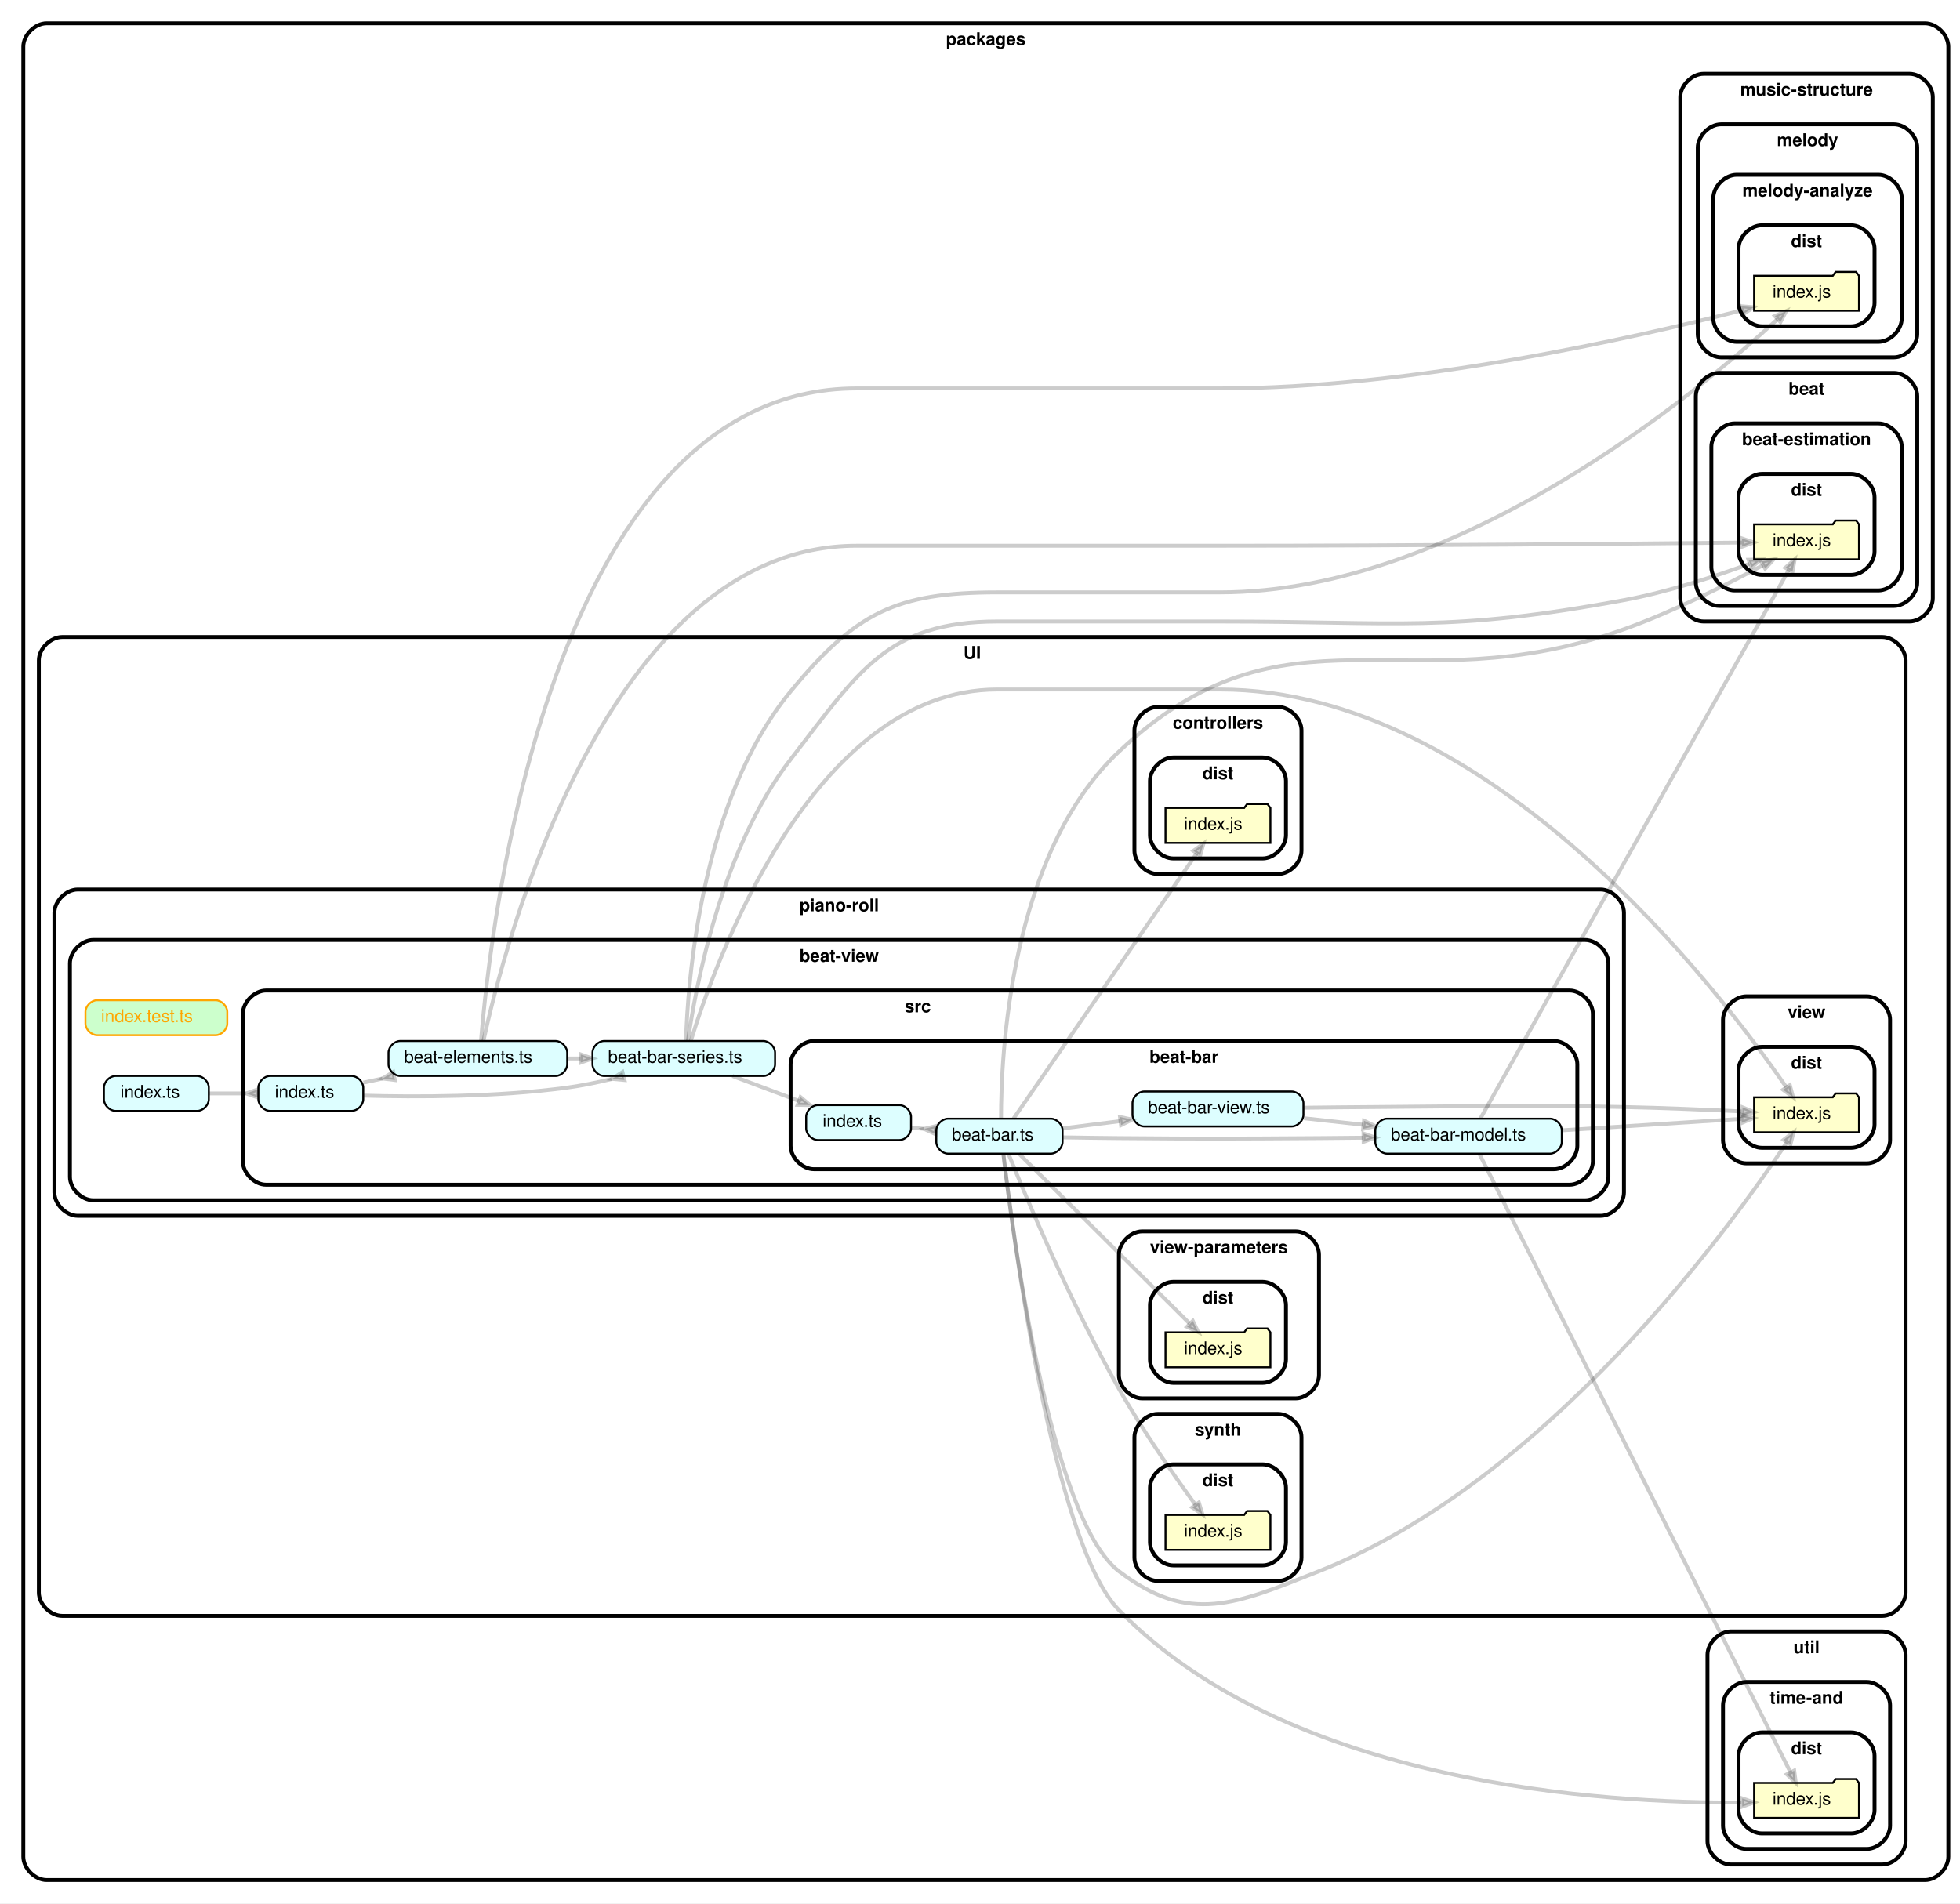
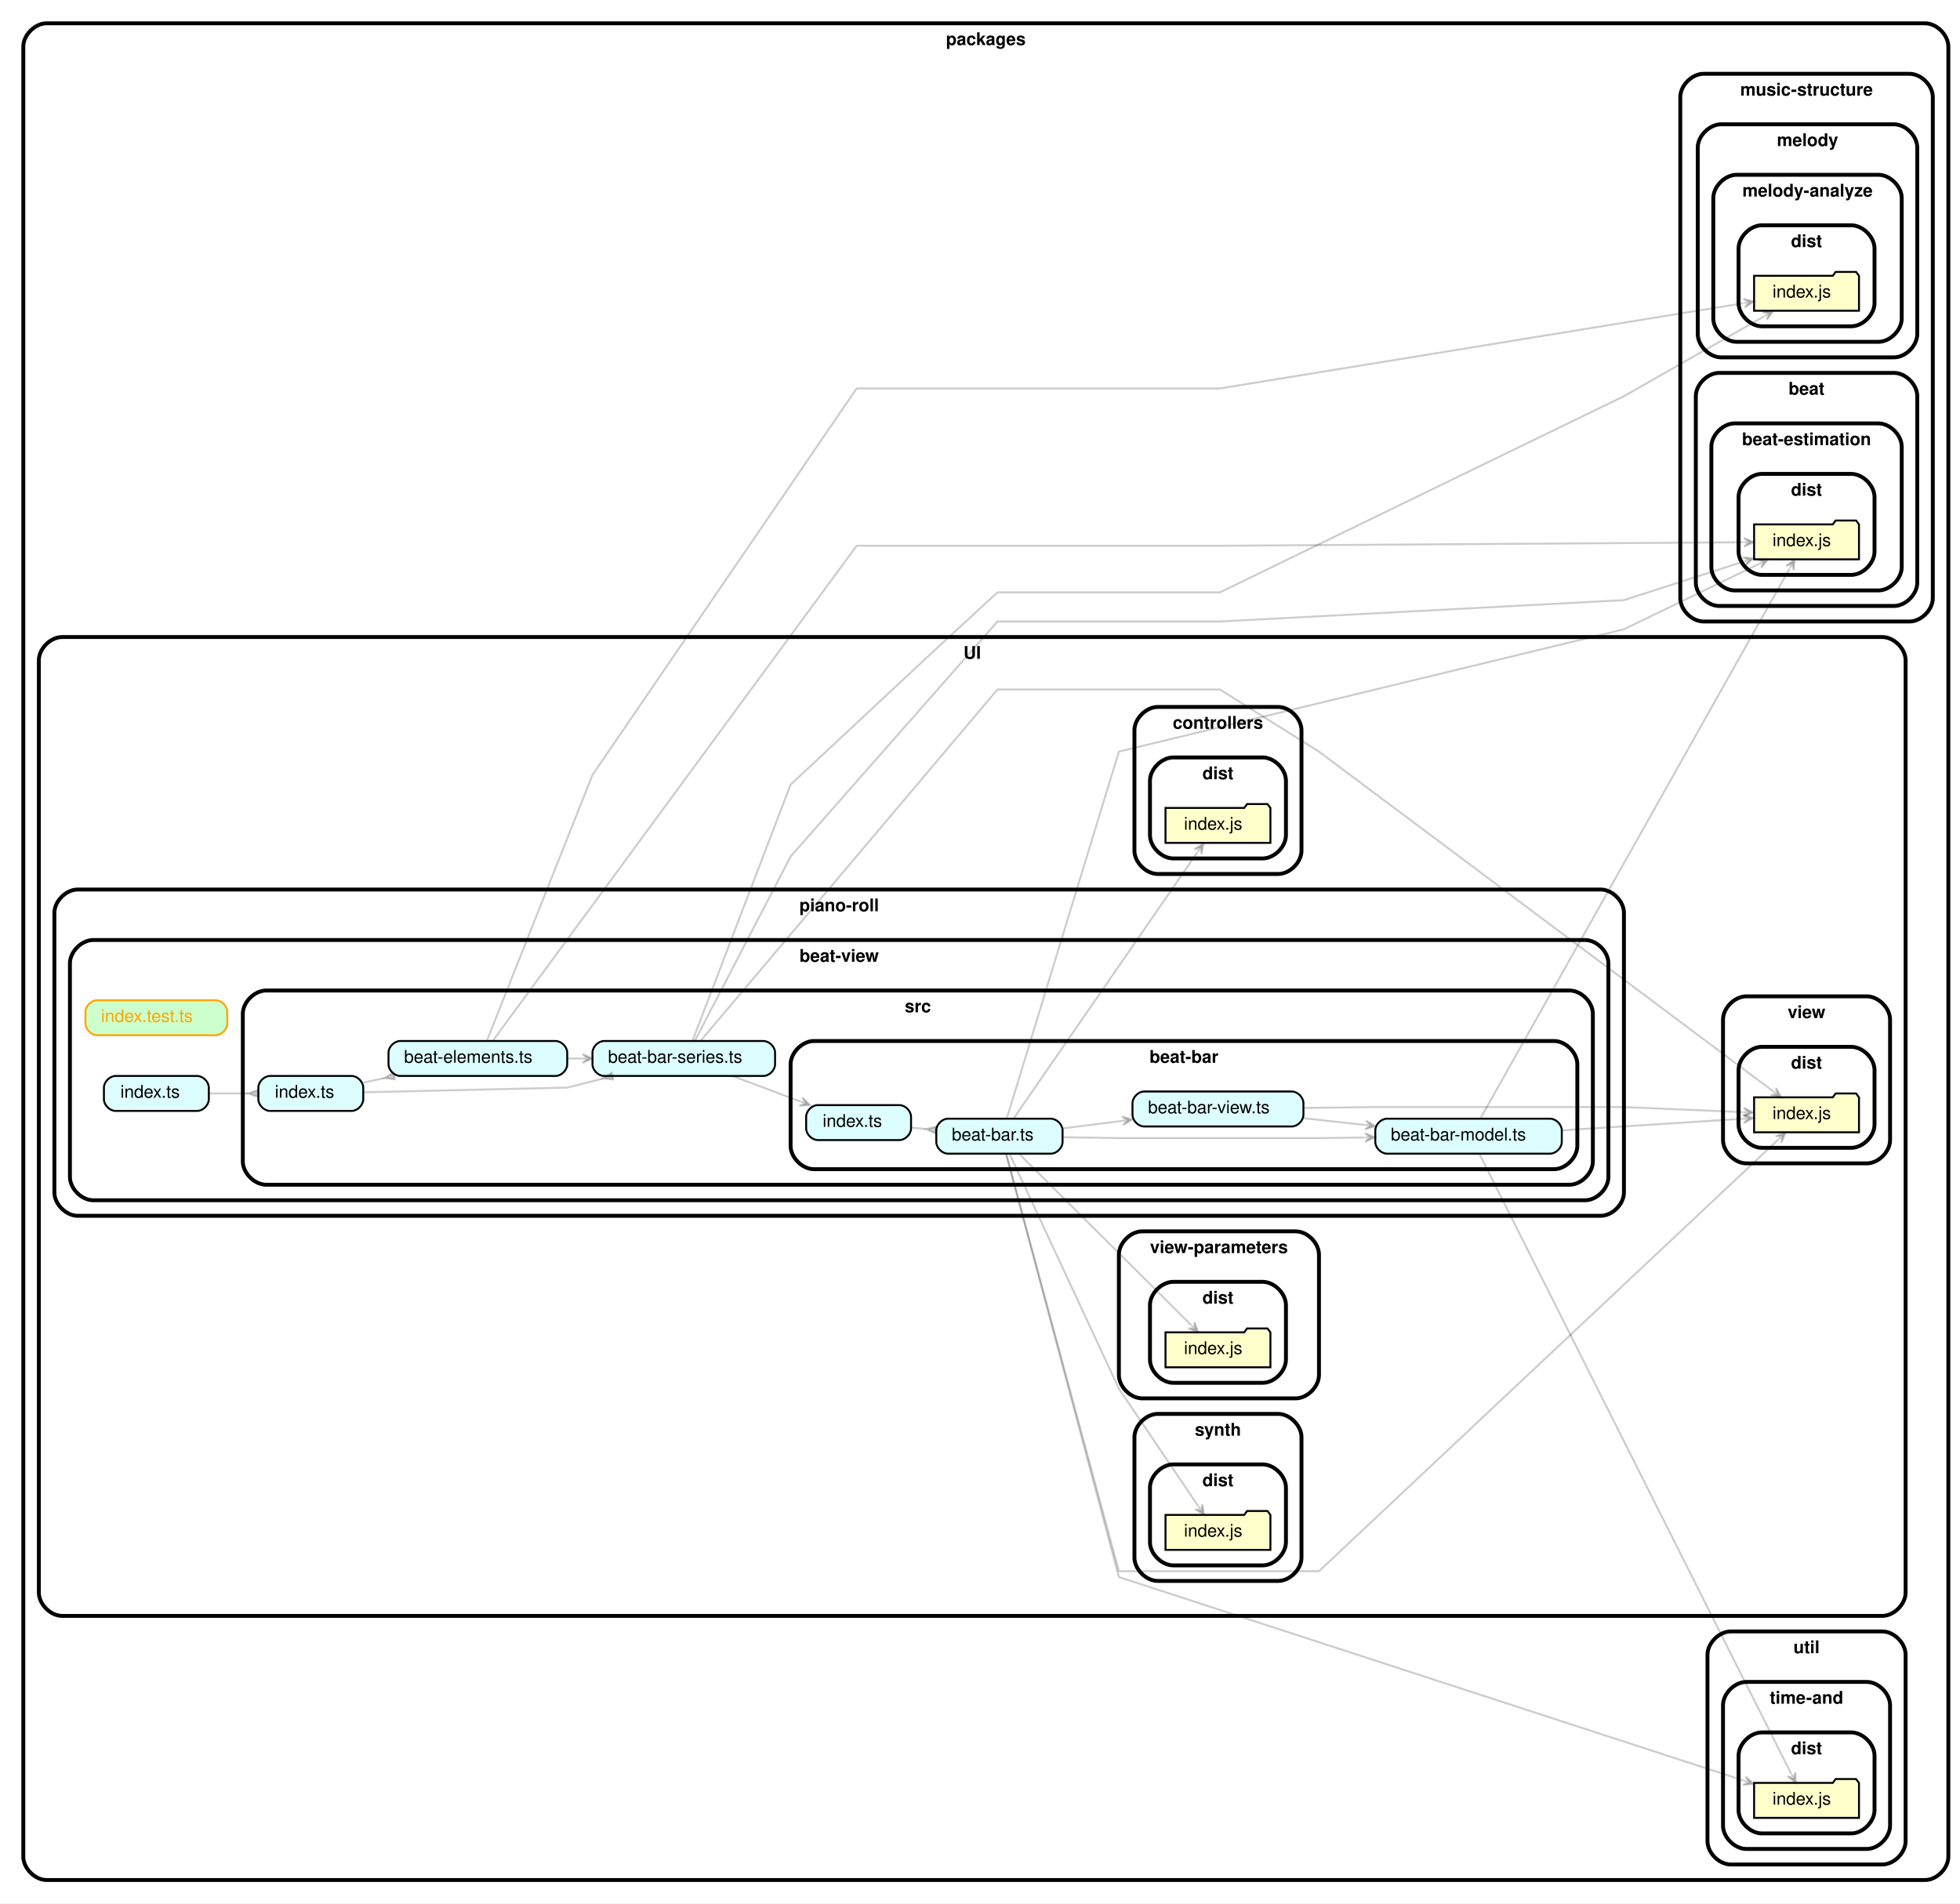
<svg xmlns="http://www.w3.org/2000/svg" xmlns:xlink="http://www.w3.org/1999/xlink" width="1009pt" height="980pt" viewBox="0.00 0.00 1009.00 980.00">
  <g id="graph0" class="graph" transform="scale(1 1) rotate(0) translate(4 976)">
    <polygon fill="white" stroke="transparent" points="-4,4 -4,-976 1005,-976 1005,4 -4,4" />
    <g id="clust1" class="cluster">
      <path fill="#ffffff" stroke="black" stroke-width="2" d="M20,-8C20,-8 987,-8 987,-8 993,-8 999,-14 999,-20 999,-20 999,-952 999,-952 999,-958 993,-964 987,-964 987,-964 20,-964 20,-964 14,-964 8,-958 8,-952 8,-952 8,-20 8,-20 8,-14 14,-8 20,-8" />
      <text text-anchor="middle" x="503.5" y="-952.8" font-family="Helvetica,sans-Serif" font-weight="bold" font-size="9.00">packages</text>
    </g>
    <g id="clust2" class="cluster">
      <path fill="#ffffff" stroke="black" stroke-width="2" d="M28,-144C28,-144 965,-144 965,-144 971,-144 977,-150 977,-156 977,-156 977,-636 977,-636 977,-642 971,-648 965,-648 965,-648 28,-648 28,-648 22,-648 16,-642 16,-636 16,-636 16,-156 16,-156 16,-150 22,-144 28,-144" />
      <text text-anchor="middle" x="496.5" y="-636.8" font-family="Helvetica,sans-Serif" font-weight="bold" font-size="9.00">UI</text>
    </g>
    <g id="clust3" class="cluster">
      <path fill="#ffffff" stroke="black" stroke-width="2" d="M592,-526C592,-526 654,-526 654,-526 660,-526 666,-532 666,-538 666,-538 666,-600 666,-600 666,-606 660,-612 654,-612 654,-612 592,-612 592,-612 586,-612 580,-606 580,-600 580,-600 580,-538 580,-538 580,-532 586,-526 592,-526" />
      <text text-anchor="middle" x="623" y="-600.8" font-family="Helvetica,sans-Serif" font-weight="bold" font-size="9.00">controllers</text>
    </g>
    <g id="clust4" class="cluster">
      <path fill="#ffffff" stroke="black" stroke-width="2" d="M600,-534C600,-534 646,-534 646,-534 652,-534 658,-540 658,-546 658,-546 658,-574 658,-574 658,-580 652,-586 646,-586 646,-586 600,-586 600,-586 594,-586 588,-580 588,-574 588,-574 588,-546 588,-546 588,-540 594,-534 600,-534" />
      <text text-anchor="middle" x="623" y="-574.8" font-family="Helvetica,sans-Serif" font-weight="bold" font-size="9.00">dist</text>
    </g>
    <g id="clust5" class="cluster">
      <path fill="#ffffff" stroke="black" stroke-width="2" d="M36,-350C36,-350 820,-350 820,-350 826,-350 832,-356 832,-362 832,-362 832,-506 832,-506 832,-512 826,-518 820,-518 820,-518 36,-518 36,-518 30,-518 24,-512 24,-506 24,-506 24,-362 24,-362 24,-356 30,-350 36,-350" />
      <text text-anchor="middle" x="428" y="-506.8" font-family="Helvetica,sans-Serif" font-weight="bold" font-size="9.00">piano-roll</text>
    </g>
    <g id="clust6" class="cluster">
      <path fill="#ffffff" stroke="black" stroke-width="2" d="M44,-358C44,-358 812,-358 812,-358 818,-358 824,-364 824,-370 824,-370 824,-480 824,-480 824,-486 818,-492 812,-492 812,-492 44,-492 44,-492 38,-492 32,-486 32,-480 32,-480 32,-370 32,-370 32,-364 38,-358 44,-358" />
      <text text-anchor="middle" x="428" y="-480.8" font-family="Helvetica,sans-Serif" font-weight="bold" font-size="9.00">beat-view</text>
    </g>
    <g id="clust7" class="cluster">
      <path fill="#ffffff" stroke="black" stroke-width="2" d="M133,-366C133,-366 804,-366 804,-366 810,-366 816,-372 816,-378 816,-378 816,-454 816,-454 816,-460 810,-466 804,-466 804,-466 133,-466 133,-466 127,-466 121,-460 121,-454 121,-454 121,-378 121,-378 121,-372 127,-366 133,-366" />
      <text text-anchor="middle" x="468.5" y="-454.8" font-family="Helvetica,sans-Serif" font-weight="bold" font-size="9.00">src</text>
    </g>
    <g id="clust8" class="cluster">
      <path fill="#ffffff" stroke="black" stroke-width="2" d="M415,-374C415,-374 796,-374 796,-374 802,-374 808,-380 808,-386 808,-386 808,-428 808,-428 808,-434 802,-440 796,-440 796,-440 415,-440 415,-440 409,-440 403,-434 403,-428 403,-428 403,-386 403,-386 403,-380 409,-374 415,-374" />
      <text text-anchor="middle" x="605.5" y="-428.8" font-family="Helvetica,sans-Serif" font-weight="bold" font-size="9.00">beat-bar</text>
    </g>
    <g id="clust9" class="cluster">
      <path fill="#ffffff" stroke="black" stroke-width="2" d="M592,-162C592,-162 654,-162 654,-162 660,-162 666,-168 666,-174 666,-174 666,-236 666,-236 666,-242 660,-248 654,-248 654,-248 592,-248 592,-248 586,-248 580,-242 580,-236 580,-236 580,-174 580,-174 580,-168 586,-162 592,-162" />
      <text text-anchor="middle" x="623" y="-236.8" font-family="Helvetica,sans-Serif" font-weight="bold" font-size="9.00">synth</text>
    </g>
    <g id="clust10" class="cluster">
      <path fill="#ffffff" stroke="black" stroke-width="2" d="M600,-170C600,-170 646,-170 646,-170 652,-170 658,-176 658,-182 658,-182 658,-210 658,-210 658,-216 652,-222 646,-222 646,-222 600,-222 600,-222 594,-222 588,-216 588,-210 588,-210 588,-182 588,-182 588,-176 594,-170 600,-170" />
      <text text-anchor="middle" x="623" y="-210.8" font-family="Helvetica,sans-Serif" font-weight="bold" font-size="9.00">dist</text>
    </g>
    <g id="clust11" class="cluster">
      <path fill="#ffffff" stroke="black" stroke-width="2" d="M584,-256C584,-256 663,-256 663,-256 669,-256 675,-262 675,-268 675,-268 675,-330 675,-330 675,-336 669,-342 663,-342 663,-342 584,-342 584,-342 578,-342 572,-336 572,-330 572,-330 572,-268 572,-268 572,-262 578,-256 584,-256" />
      <text text-anchor="middle" x="623.5" y="-330.8" font-family="Helvetica,sans-Serif" font-weight="bold" font-size="9.00">view-parameters</text>
    </g>
    <g id="clust12" class="cluster">
      <path fill="#ffffff" stroke="black" stroke-width="2" d="M600,-264C600,-264 646,-264 646,-264 652,-264 658,-270 658,-276 658,-276 658,-304 658,-304 658,-310 652,-316 646,-316 646,-316 600,-316 600,-316 594,-316 588,-310 588,-304 588,-304 588,-276 588,-276 588,-270 594,-264 600,-264" />
      <text text-anchor="middle" x="623" y="-304.8" font-family="Helvetica,sans-Serif" font-weight="bold" font-size="9.00">dist</text>
    </g>
    <g id="clust13" class="cluster">
      <path fill="#ffffff" stroke="black" stroke-width="2" d="M895,-377C895,-377 957,-377 957,-377 963,-377 969,-383 969,-389 969,-389 969,-451 969,-451 969,-457 963,-463 957,-463 957,-463 895,-463 895,-463 889,-463 883,-457 883,-451 883,-451 883,-389 883,-389 883,-383 889,-377 895,-377" />
      <text text-anchor="middle" x="926" y="-451.8" font-family="Helvetica,sans-Serif" font-weight="bold" font-size="9.00">view</text>
    </g>
    <g id="clust14" class="cluster">
      <path fill="#ffffff" stroke="black" stroke-width="2" d="M903,-385C903,-385 949,-385 949,-385 955,-385 961,-391 961,-397 961,-397 961,-425 961,-425 961,-431 955,-437 949,-437 949,-437 903,-437 903,-437 897,-437 891,-431 891,-425 891,-425 891,-397 891,-397 891,-391 897,-385 903,-385" />
      <text text-anchor="middle" x="926" y="-425.8" font-family="Helvetica,sans-Serif" font-weight="bold" font-size="9.00">dist</text>
    </g>
    <g id="clust15" class="cluster">
      <path fill="#ffffff" stroke="black" stroke-width="2" d="M873,-656C873,-656 979,-656 979,-656 985,-656 991,-662 991,-668 991,-668 991,-926 991,-926 991,-932 985,-938 979,-938 979,-938 873,-938 873,-938 867,-938 861,-932 861,-926 861,-926 861,-668 861,-668 861,-662 867,-656 873,-656" />
      <text text-anchor="middle" x="926" y="-926.8" font-family="Helvetica,sans-Serif" font-weight="bold" font-size="9.00">music-structure</text>
    </g>
    <g id="clust16" class="cluster">
      <path fill="#ffffff" stroke="black" stroke-width="2" d="M881,-664C881,-664 971,-664 971,-664 977,-664 983,-670 983,-676 983,-676 983,-772 983,-772 983,-778 977,-784 971,-784 971,-784 881,-784 881,-784 875,-784 869,-778 869,-772 869,-772 869,-676 869,-676 869,-670 875,-664 881,-664" />
      <text text-anchor="middle" x="926" y="-772.8" font-family="Helvetica,sans-Serif" font-weight="bold" font-size="9.00">beat</text>
    </g>
    <g id="clust17" class="cluster">
      <path fill="#ffffff" stroke="black" stroke-width="2" d="M889,-672C889,-672 963,-672 963,-672 969,-672 975,-678 975,-684 975,-684 975,-746 975,-746 975,-752 969,-758 963,-758 963,-758 889,-758 889,-758 883,-758 877,-752 877,-746 877,-746 877,-684 877,-684 877,-678 883,-672 889,-672" />
      <text text-anchor="middle" x="926" y="-746.8" font-family="Helvetica,sans-Serif" font-weight="bold" font-size="9.00">beat-estimation</text>
    </g>
    <g id="clust18" class="cluster">
      <path fill="#ffffff" stroke="black" stroke-width="2" d="M903,-680C903,-680 949,-680 949,-680 955,-680 961,-686 961,-692 961,-692 961,-720 961,-720 961,-726 955,-732 949,-732 949,-732 903,-732 903,-732 897,-732 891,-726 891,-720 891,-720 891,-692 891,-692 891,-686 897,-680 903,-680" />
      <text text-anchor="middle" x="926" y="-720.8" font-family="Helvetica,sans-Serif" font-weight="bold" font-size="9.00">dist</text>
    </g>
    <g id="clust19" class="cluster">
      <path fill="#ffffff" stroke="black" stroke-width="2" d="M882,-792C882,-792 971,-792 971,-792 977,-792 983,-798 983,-804 983,-804 983,-900 983,-900 983,-906 977,-912 971,-912 971,-912 882,-912 882,-912 876,-912 870,-906 870,-900 870,-900 870,-804 870,-804 870,-798 876,-792 882,-792" />
      <text text-anchor="middle" x="926.5" y="-900.8" font-family="Helvetica,sans-Serif" font-weight="bold" font-size="9.00">melody</text>
    </g>
    <g id="clust20" class="cluster">
      <path fill="#ffffff" stroke="black" stroke-width="2" d="M890,-800C890,-800 963,-800 963,-800 969,-800 975,-806 975,-812 975,-812 975,-874 975,-874 975,-880 969,-886 963,-886 963,-886 890,-886 890,-886 884,-886 878,-880 878,-874 878,-874 878,-812 878,-812 878,-806 884,-800 890,-800" />
      <text text-anchor="middle" x="926.5" y="-874.8" font-family="Helvetica,sans-Serif" font-weight="bold" font-size="9.00">melody-analyze</text>
    </g>
    <g id="clust21" class="cluster">
      <path fill="#ffffff" stroke="black" stroke-width="2" d="M903,-808C903,-808 949,-808 949,-808 955,-808 961,-814 961,-820 961,-820 961,-848 961,-848 961,-854 955,-860 949,-860 949,-860 903,-860 903,-860 897,-860 891,-854 891,-848 891,-848 891,-820 891,-820 891,-814 897,-808 903,-808" />
      <text text-anchor="middle" x="926" y="-848.8" font-family="Helvetica,sans-Serif" font-weight="bold" font-size="9.00">dist</text>
    </g>
    <g id="clust22" class="cluster">
      <path fill="#ffffff" stroke="black" stroke-width="2" d="M887,-16C887,-16 965,-16 965,-16 971,-16 977,-22 977,-28 977,-28 977,-124 977,-124 977,-130 971,-136 965,-136 965,-136 887,-136 887,-136 881,-136 875,-130 875,-124 875,-124 875,-28 875,-28 875,-22 881,-16 887,-16" />
      <text text-anchor="middle" x="926" y="-124.8" font-family="Helvetica,sans-Serif" font-weight="bold" font-size="9.00">util</text>
    </g>
    <g id="clust23" class="cluster">
      <path fill="#ffffff" stroke="black" stroke-width="2" d="M895,-24C895,-24 957,-24 957,-24 963,-24 969,-30 969,-36 969,-36 969,-98 969,-98 969,-104 963,-110 957,-110 957,-110 895,-110 895,-110 889,-110 883,-104 883,-98 883,-98 883,-36 883,-36 883,-30 889,-24 895,-24" />
      <text text-anchor="middle" x="926" y="-98.8" font-family="Helvetica,sans-Serif" font-weight="bold" font-size="9.00">time-and</text>
    </g>
    <g id="clust24" class="cluster">
      <path fill="#ffffff" stroke="black" stroke-width="2" d="M903,-32C903,-32 949,-32 949,-32 955,-32 961,-38 961,-44 961,-44 961,-72 961,-72 961,-78 955,-84 949,-84 949,-84 903,-84 903,-84 897,-84 891,-78 891,-72 891,-72 891,-44 891,-44 891,-38 897,-32 903,-32" />
      <text text-anchor="middle" x="926" y="-72.8" font-family="Helvetica,sans-Serif" font-weight="bold" font-size="9.00">dist</text>
    </g>
    <g id="node1" class="node">
      <g id="a_node1">
        <a xlink:href="packages/UI/controllers/dist/index.js" xlink:title="index.js">
          <polygon fill="#ffffcc" stroke="black" points="650,-560 648.5,-562 638,-562 636.5,-560 596,-560 596,-542 650,-542 650,-560" />
          <text text-anchor="start" x="605.5" y="-548.8" font-family="Helvetica,sans-Serif" font-size="9.00">index.js</text>
        </a>
      </g>
    </g>
    <g id="node2" class="node">
      <g id="a_node2">
        <a xlink:href="packages/UI/piano-roll/beat-view/index.test.ts" xlink:title="no-orphans">
          <path fill="#ccffcc" stroke="orange" d="M107,-461C107,-461 46,-461 46,-461 43,-461 40,-458 40,-455 40,-455 40,-449 40,-449 40,-446 43,-443 46,-443 46,-443 107,-443 107,-443 110,-443 113,-446 113,-449 113,-449 113,-455 113,-455 113,-458 110,-461 107,-461" />
          <text text-anchor="start" x="48" y="-449.8" font-family="Helvetica,sans-Serif" font-size="9.00" fill="orange">index.test.ts</text>
        </a>
      </g>
    </g>
    <g id="node3" class="node">
      <g id="a_node3">
        <a xlink:href="packages/UI/piano-roll/beat-view/index.ts" xlink:title="index.ts">
          <path fill="#ddfeff" stroke="black" d="M97.5,-422C97.5,-422 55.5,-422 55.5,-422 52.5,-422 49.5,-419 49.5,-416 49.5,-416 49.5,-410 49.5,-410 49.5,-407 52.5,-404 55.5,-404 55.5,-404 97.5,-404 97.5,-404 100.5,-404 103.5,-407 103.5,-410 103.5,-410 103.5,-416 103.5,-416 103.5,-419 100.5,-422 97.5,-422" />
          <text text-anchor="start" x="58" y="-410.8" font-family="Helvetica,sans-Serif" font-size="9.00">index.ts</text>
        </a>
      </g>
    </g>
    <g id="node4" class="node">
      <g id="a_node4">
        <a xlink:href="packages/UI/piano-roll/beat-view/src/index.ts" xlink:title="index.ts">
          <path fill="#ddfeff" stroke="black" d="M177,-422C177,-422 135,-422 135,-422 132,-422 129,-419 129,-416 129,-416 129,-410 129,-410 129,-407 132,-404 135,-404 135,-404 177,-404 177,-404 180,-404 183,-407 183,-410 183,-410 183,-416 183,-416 183,-419 180,-422 177,-422" />
          <text text-anchor="start" x="137.5" y="-410.8" font-family="Helvetica,sans-Serif" font-size="9.00">index.ts</text>
        </a>
      </g>
    </g>
    <g id="edge1" class="edge">
-       <path fill="none" stroke="#000000" stroke-width="2" stroke-opacity="0.2" d="M103.74,-413C109.8,-413 116.32,-413 122.6,-413" />
-       <polygon fill="#000000" fill-opacity="0.2" stroke="#000000" stroke-width="2" stroke-opacity="0.2" points="128.79,-415.1 122.79,-413 128.79,-410.9 128.79,-415.1" />
+       <path fill="none" stroke="#000000" stroke-opacity="0.2" d="M103.74,-413C110.18,-413 117.13,-413 123.78,-413" />
+       <polygon fill="#000000" fill-opacity="0.2" stroke="#000000" stroke-opacity="0.2" points="128.79,-414.75 123.79,-413 128.79,-411.25 128.79,-414.75" />
    </g>
    <g id="node5" class="node">
      <g id="a_node5">
        <a xlink:href="packages/UI/piano-roll/beat-view/src/beat-bar-series.ts" xlink:title="beat-bar-series.ts">
          <path fill="#ddfeff" stroke="black" d="M389,-440C389,-440 307,-440 307,-440 304,-440 301,-437 301,-434 301,-434 301,-428 301,-428 301,-425 304,-422 307,-422 307,-422 389,-422 389,-422 392,-422 395,-425 395,-428 395,-428 395,-434 395,-434 395,-437 392,-440 389,-440" />
          <text text-anchor="start" x="309" y="-428.8" font-family="Helvetica,sans-Serif" font-size="9.00">beat-bar-series.ts</text>
        </a>
      </g>
    </g>
    <g id="edge23" class="edge">
-       <path fill="none" stroke="#000000" stroke-width="2" stroke-opacity="0.2" d="M183.24,-411.87C209.78,-411.13 251.94,-411.07 288,-416 295.44,-417.02 303.3,-418.63 310.77,-420.42" />
-       <polygon fill="#000000" fill-opacity="0.2" stroke="#000000" stroke-width="2" stroke-opacity="0.2" points="316.43,-424 311.12,-420.51 317.45,-419.93 316.43,-424" />
+       <path fill="none" stroke="#000000" stroke-opacity="0.2" d="M183.19,-413.6C221.42,-414.48 288,-416 288,-416 288,-416 296.19,-418.08 306.47,-420.7" />
+       <polygon fill="#000000" fill-opacity="0.2" stroke="#000000" stroke-opacity="0.2" points="310.89,-423.62 306.47,-420.7 311.75,-420.23 310.89,-423.62" />
    </g>
    <g id="node16" class="node">
      <g id="a_node16">
        <a xlink:href="packages/UI/piano-roll/beat-view/src/beat-elements.ts" xlink:title="beat-elements.ts">
          <path fill="#ddfeff" stroke="black" d="M282,-440C282,-440 202,-440 202,-440 199,-440 196,-437 196,-434 196,-434 196,-428 196,-428 196,-425 199,-422 202,-422 202,-422 282,-422 282,-422 285,-422 288,-425 288,-428 288,-428 288,-434 288,-434 288,-437 285,-440 282,-440" />
          <text text-anchor="start" x="204" y="-428.8" font-family="Helvetica,sans-Serif" font-size="9.00">beat-elements.ts</text>
        </a>
      </g>
    </g>
    <g id="edge24" class="edge">
-       <path fill="none" stroke="#000000" stroke-width="2" stroke-opacity="0.2" d="M183.12,-418.6C186.25,-419.27 189.52,-419.97 192.84,-420.68" />
-       <polygon fill="#000000" fill-opacity="0.2" stroke="#000000" stroke-width="2" stroke-opacity="0.2" points="198.41,-424.02 192.99,-420.71 199.29,-419.92 198.41,-424.02" />
+       <path fill="none" stroke="#000000" stroke-opacity="0.2" d="M183.12,-418.6C186.56,-419.33 190.17,-420.11 193.84,-420.89" />
+       <polygon fill="#000000" fill-opacity="0.2" stroke="#000000" stroke-opacity="0.2" points="198.49,-423.68 193.96,-420.92 199.22,-420.26 198.49,-423.68" />
    </g>
    <g id="node6" class="node">
      <g id="a_node6">
        <a xlink:href="packages/UI/piano-roll/beat-view/src/beat-bar/index.ts" xlink:title="index.ts">
          <path fill="#ddfeff" stroke="black" d="M459,-407C459,-407 417,-407 417,-407 414,-407 411,-404 411,-401 411,-401 411,-395 411,-395 411,-392 414,-389 417,-389 417,-389 459,-389 459,-389 462,-389 465,-392 465,-395 465,-395 465,-401 465,-401 465,-404 462,-407 459,-407" />
          <text text-anchor="start" x="419.5" y="-395.8" font-family="Helvetica,sans-Serif" font-size="9.00">index.ts</text>
        </a>
      </g>
    </g>
    <g id="edge2" class="edge">
-       <path fill="none" stroke="#000000" stroke-width="2" stroke-opacity="0.2" d="M373.05,-421.98C383.62,-418.02 396.14,-413.32 407.29,-409.14" />
-       <polygon fill="#000000" fill-opacity="0.2" stroke="#000000" stroke-width="2" stroke-opacity="0.2" points="408.1,-411.08 412.98,-407.01 406.63,-407.15 408.1,-411.08" />
+       <path fill="none" stroke="#000000" stroke-opacity="0.2" d="M373.05,-421.98C383.91,-417.91 396.84,-413.06 408.21,-408.8" />
+       <polygon fill="#000000" fill-opacity="0.2" stroke="#000000" stroke-opacity="0.2" points="412.98,-407.01 409.09,-410.87 410.64,-407.88 408.3,-408.76 408.3,-408.76 408.3,-408.76 410.64,-407.88 407.51,-406.66 412.98,-407.01 412.98,-407.01" />
    </g>
    <g id="node7" class="node">
      <g id="a_node7">
        <a xlink:href="packages/music-structure/beat/beat-estimation/dist/index.js" xlink:title="index.js">
          <polygon fill="#ffffcc" stroke="black" points="953,-706 951.5,-708 941,-708 939.5,-706 899,-706 899,-688 953,-688 953,-706" />
          <text text-anchor="start" x="908.5" y="-694.8" font-family="Helvetica,sans-Serif" font-size="9.00">index.js</text>
        </a>
      </g>
    </g>
    <g id="edge3" class="edge">
-       <path fill="none" stroke="#000000" stroke-width="2" stroke-opacity="0.2" d="M350.17,-440.3C353.8,-465.88 366.87,-538.45 403,-585 437.88,-629.94 452.61,-656 509.5,-656 509.5,-656 509.5,-656 624,-656 716.57,-656 740.96,-650.2 832,-667 854.18,-671.09 878.41,-679.03 896.58,-685.71" />
-       <polygon fill="#000000" fill-opacity="0.2" stroke="#000000" stroke-width="2" stroke-opacity="0.2" points="896.14,-687.79 902.49,-687.92 897.61,-683.85 896.14,-687.79" />
+       <path fill="none" stroke="#000000" stroke-opacity="0.2" d="M353.79,-440.23C367.01,-465.68 403,-535 403,-535 403,-535 509.5,-656 509.5,-656 509.5,-656 509.5,-656 624,-656 624,-656 832,-667 832,-667 832,-667 866.66,-678.18 893.66,-686.89" />
+       <polygon fill="#000000" fill-opacity="0.2" stroke="#000000" stroke-opacity="0.2" points="898.6,-688.48 893.15,-689.09 896.22,-687.72 893.84,-686.95 893.84,-686.95 893.84,-686.95 896.22,-687.72 894.53,-684.81 898.6,-688.48 898.6,-688.48" />
    </g>
    <g id="node8" class="node">
      <g id="a_node8">
        <a xlink:href="packages/music-structure/melody/melody-analyze/dist/index.js" xlink:title="index.js">
          <polygon fill="#ffffcc" stroke="black" points="953,-834 951.5,-836 941,-836 939.5,-834 899,-834 899,-816 953,-816 953,-834" />
          <text text-anchor="start" x="908.5" y="-822.8" font-family="Helvetica,sans-Serif" font-size="9.00">index.js</text>
        </a>
      </g>
    </g>
    <g id="edge4" class="edge">
-       <path fill="none" stroke="#000000" stroke-width="2" stroke-opacity="0.2" d="M349.13,-440.04C350.01,-469.45 356.51,-563.68 403,-620 436.41,-660.47 457.02,-671 509.5,-671 509.5,-671 509.5,-671 624,-671 746.97,-671 870.24,-774.12 910.98,-811.59" />
-       <polygon fill="#000000" fill-opacity="0.2" stroke="#000000" stroke-width="2" stroke-opacity="0.2" points="909.71,-813.28 915.53,-815.83 912.57,-810.2 909.71,-813.28" />
+       <path fill="none" stroke="#000000" stroke-opacity="0.2" d="M352.54,-440.25C364.56,-471.62 403,-572 403,-572 403,-572 478,-642 478,-642 478,-642 509.5,-671 509.5,-671 509.5,-671 509.5,-671 624,-671 624,-671 832,-772 832,-772 832,-772 876.82,-797.54 904.23,-813.16" />
+       <polygon fill="#000000" fill-opacity="0.2" stroke="#000000" stroke-opacity="0.2" points="908.8,-815.77 903.34,-815.25 906.63,-814.53 904.46,-813.29 904.46,-813.29 904.46,-813.29 906.63,-814.53 905.57,-811.34 908.8,-815.77 908.8,-815.77" />
    </g>
    <g id="node9" class="node">
      <g id="a_node9">
        <a xlink:href="packages/UI/view/dist/index.js" xlink:title="index.js">
          <polygon fill="#ffffcc" stroke="black" points="953,-411 951.5,-413 941,-413 939.5,-411 899,-411 899,-393 953,-393 953,-411" />
          <text text-anchor="start" x="908.5" y="-399.8" font-family="Helvetica,sans-Serif" font-size="9.00">index.js</text>
        </a>
      </g>
    </g>
    <g id="edge5" class="edge">
-       <path fill="none" stroke="#000000" stroke-width="2" stroke-opacity="0.2" d="M351.67,-440.16C363.34,-478.12 413.64,-621 509.5,-621 509.5,-621 509.5,-621 624,-621 763.7,-621 882.09,-464.85 915.55,-416.26" />
-       <polygon fill="#000000" fill-opacity="0.2" stroke="#000000" stroke-width="2" stroke-opacity="0.2" points="917.4,-417.27 919.04,-411.13 913.93,-414.91 917.4,-417.27" />
+       <path fill="none" stroke="#000000" stroke-opacity="0.2" d="M356.74,-440.16C388.8,-478.12 509.5,-621 509.5,-621 509.5,-621 509.5,-621 624,-621 624,-621 675,-589 675,-589 675,-589 853.58,-455.42 908.88,-414.06" />
+       <polygon fill="#000000" fill-opacity="0.2" stroke="#000000" stroke-opacity="0.2" points="912.94,-411.02 910.29,-415.82 910.94,-412.52 908.94,-414.01 908.94,-414.01 908.94,-414.01 910.94,-412.52 907.59,-412.21 912.94,-411.02 912.94,-411.02" />
    </g>
    <g id="node13" class="node">
      <g id="a_node13">
        <a xlink:href="packages/UI/piano-roll/beat-view/src/beat-bar/beat-bar.ts" xlink:title="beat-bar.ts">
          <path fill="#ddfeff" stroke="black" d="M537,-400C537,-400 484,-400 484,-400 481,-400 478,-397 478,-394 478,-394 478,-388 478,-388 478,-385 481,-382 484,-382 484,-382 537,-382 537,-382 540,-382 543,-385 543,-388 543,-388 543,-394 543,-394 543,-397 540,-400 537,-400" />
          <text text-anchor="start" x="486" y="-388.8" font-family="Helvetica,sans-Serif" font-size="9.00">beat-bar.ts</text>
        </a>
      </g>
    </g>
    <g id="edge19" class="edge">
-       <path fill="none" stroke="#000000" stroke-width="2" stroke-opacity="0.2" d="M465.25,-395.39C467.29,-395.19 469.37,-394.98 471.46,-394.78" />
-       <polygon fill="#000000" fill-opacity="0.2" stroke="#000000" stroke-width="2" stroke-opacity="0.2" points="477.95,-396.24 471.77,-394.75 477.54,-392.06 477.95,-396.24" />
+       <path fill="none" stroke="#000000" stroke-opacity="0.2" d="M465.25,-395.39C467.67,-395.15 470.15,-394.91 472.64,-394.66" />
+       <polygon fill="#000000" fill-opacity="0.2" stroke="#000000" stroke-opacity="0.2" points="477.92,-395.89 472.77,-394.65 477.57,-392.41 477.92,-395.89" />
    </g>
    <g id="node10" class="node">
      <g id="a_node10">
        <a xlink:href="packages/UI/piano-roll/beat-view/src/beat-bar/beat-bar-model.ts" xlink:title="beat-bar-model.ts">
          <path fill="#ddfeff" stroke="black" d="M794,-400C794,-400 710,-400 710,-400 707,-400 704,-397 704,-394 704,-394 704,-388 704,-388 704,-385 707,-382 710,-382 710,-382 794,-382 794,-382 797,-382 800,-385 800,-388 800,-388 800,-394 800,-394 800,-397 797,-400 794,-400" />
          <text text-anchor="start" x="712" y="-388.8" font-family="Helvetica,sans-Serif" font-size="9.00">beat-bar-model.ts</text>
        </a>
      </g>
    </g>
    <g id="edge6" class="edge">
-       <path fill="none" stroke="#000000" stroke-width="2" stroke-opacity="0.2" d="M758.15,-400.16C782.58,-443.62 886.89,-629.2 916.9,-682.58" />
-       <polygon fill="#000000" fill-opacity="0.2" stroke="#000000" stroke-width="2" stroke-opacity="0.2" points="915.1,-683.68 919.87,-687.88 918.76,-681.62 915.1,-683.68" />
+       <path fill="none" stroke="#000000" stroke-opacity="0.2" d="M758.15,-400.16C782.68,-443.8 887.74,-630.7 917.26,-683.22" />
+       <polygon fill="#000000" fill-opacity="0.2" stroke="#000000" stroke-opacity="0.2" points="919.87,-687.88 915.46,-684.62 918.65,-685.7 917.42,-683.52 917.42,-683.52 917.42,-683.52 918.65,-685.7 919.38,-682.42 919.87,-687.88 919.87,-687.88" />
    </g>
    <g id="edge8" class="edge">
-       <path fill="none" stroke="#000000" stroke-width="2" stroke-opacity="0.2" d="M800.46,-394.03C829.73,-395.91 866.52,-398.26 892.5,-399.92" />
-       <polygon fill="#000000" fill-opacity="0.2" stroke="#000000" stroke-width="2" stroke-opacity="0.2" points="892.41,-402.02 898.53,-400.31 892.67,-397.83 892.41,-402.02" />
+       <path fill="none" stroke="#000000" stroke-opacity="0.2" d="M800.46,-394.03C830.1,-395.93 867.45,-398.32 893.48,-399.98" />
+       <polygon fill="#000000" fill-opacity="0.2" stroke="#000000" stroke-opacity="0.2" points="898.53,-400.31 893.39,-402.23 896.03,-400.15 893.54,-399.99 893.54,-399.99 893.54,-399.99 896.03,-400.15 893.68,-397.74 898.53,-400.31 898.53,-400.31" />
    </g>
    <g id="node11" class="node">
      <g id="a_node11">
        <a xlink:href="packages/util/time-and/dist/index.js" xlink:title="index.js">
          <polygon fill="#ffffcc" stroke="black" points="953,-58 951.5,-60 941,-60 939.5,-58 899,-58 899,-40 953,-40 953,-58" />
          <text text-anchor="start" x="908.5" y="-46.8" font-family="Helvetica,sans-Serif" font-size="9.00">index.js</text>
        </a>
      </g>
    </g>
    <g id="edge7" class="edge">
-       <path fill="none" stroke="#000000" stroke-width="2" stroke-opacity="0.2" d="M757.6,-381.85C781.2,-334.92 888.73,-121.12 917.76,-63.4" />
-       <polygon fill="#000000" fill-opacity="0.2" stroke="#000000" stroke-width="2" stroke-opacity="0.2" points="919.65,-64.32 920.47,-58.02 915.89,-62.43 919.65,-64.32" />
+       <path fill="none" stroke="#000000" stroke-opacity="0.2" d="M757.6,-381.85C781.3,-334.73 889.6,-119.39 918.11,-62.71" />
+       <polygon fill="#000000" fill-opacity="0.2" stroke="#000000" stroke-opacity="0.2" points="920.47,-58.02 920.23,-63.49 919.34,-60.25 918.22,-62.48 918.22,-62.48 918.22,-62.48 919.34,-60.25 916.21,-61.47 920.47,-58.02 920.47,-58.02" />
    </g>
    <g id="node12" class="node">
      <g id="a_node12">
        <a xlink:href="packages/UI/piano-roll/beat-view/src/beat-bar/beat-bar-view.ts" xlink:title="beat-bar-view.ts">
          <path fill="#ddfeff" stroke="black" d="M661,-414C661,-414 585,-414 585,-414 582,-414 579,-411 579,-408 579,-408 579,-402 579,-402 579,-399 582,-396 585,-396 585,-396 661,-396 661,-396 664,-396 667,-399 667,-402 667,-402 667,-408 667,-408 667,-411 664,-414 661,-414" />
          <text text-anchor="start" x="587" y="-402.8" font-family="Helvetica,sans-Serif" font-size="9.00">beat-bar-view.ts</text>
        </a>
      </g>
    </g>
    <g id="edge10" class="edge">
-       <path fill="none" stroke="#000000" stroke-width="2" stroke-opacity="0.2" d="M667.18,-405.64C679.11,-405.79 692.05,-405.93 704,-406 760.89,-406.36 775.12,-407.22 832,-406 852.15,-405.57 874.73,-404.61 892.6,-403.74" />
-       <polygon fill="#000000" fill-opacity="0.2" stroke="#000000" stroke-width="2" stroke-opacity="0.2" points="893.06,-405.82 898.95,-403.42 892.86,-401.62 893.06,-405.82" />
+       <path fill="none" stroke="#000000" stroke-opacity="0.2" d="M667.28,-405.54C686.13,-405.78 704,-406 704,-406 704,-406 832,-406 832,-406 832,-406 866.37,-404.52 893.32,-403.36" />
+       <polygon fill="#000000" fill-opacity="0.2" stroke="#000000" stroke-opacity="0.2" points="898.6,-403.14 893.7,-405.6 896.1,-403.24 893.6,-403.35 893.6,-403.35 893.6,-403.35 896.1,-403.24 893.51,-401.1 898.6,-403.14 898.6,-403.14" />
    </g>
    <g id="edge9" class="edge">
-       <path fill="none" stroke="#000000" stroke-width="2" stroke-opacity="0.2" d="M667.35,-400.22C677.11,-399.15 687.58,-397.99 697.69,-396.88" />
-       <polygon fill="#000000" fill-opacity="0.2" stroke="#000000" stroke-width="2" stroke-opacity="0.2" points="698.2,-398.93 703.93,-396.19 697.74,-394.76 698.2,-398.93" />
+       <path fill="none" stroke="#000000" stroke-opacity="0.2" d="M667.35,-400.22C677.48,-399.1 688.37,-397.9 698.83,-396.75" />
+       <polygon fill="#000000" fill-opacity="0.2" stroke="#000000" stroke-opacity="0.2" points="703.93,-396.19 699.21,-398.97 701.45,-396.46 698.96,-396.74 698.96,-396.74 698.96,-396.74 701.45,-396.46 698.72,-394.5 703.93,-396.19 703.93,-396.19" />
    </g>
    <g id="edge14" class="edge">
-       <path fill="none" stroke="#000000" stroke-width="2" stroke-opacity="0.2" d="M517.76,-400.06C536.06,-426.56 589.59,-504.07 611.98,-536.49" />
-       <polygon fill="#000000" fill-opacity="0.2" stroke="#000000" stroke-width="2" stroke-opacity="0.2" points="610.4,-537.9 615.54,-541.64 613.85,-535.51 610.4,-537.9" />
+       <path fill="none" stroke="#000000" stroke-opacity="0.2" d="M517.76,-400.06C536.21,-426.78 590.48,-505.35 612.52,-537.28" />
+       <polygon fill="#000000" fill-opacity="0.2" stroke="#000000" stroke-opacity="0.2" points="615.54,-541.64 610.84,-538.8 614.12,-539.58 612.69,-537.53 612.69,-537.53 612.69,-537.53 614.12,-539.58 614.55,-536.25 615.54,-541.64 615.54,-541.64" />
    </g>
    <g id="edge13" class="edge">
-       <path fill="none" stroke="#000000" stroke-width="2" stroke-opacity="0.2" d="M511.33,-400.09C511.28,-431.4 515.51,-535.74 572,-589 658.51,-670.57 720.07,-611.88 832,-652 857.4,-661.11 885.06,-675.05 903.56,-685" />
-       <polygon fill="#000000" fill-opacity="0.2" stroke="#000000" stroke-width="2" stroke-opacity="0.2" points="902.72,-686.93 908.99,-687.95 904.72,-683.24 902.72,-686.93" />
+       <path fill="none" stroke="#000000" stroke-opacity="0.2" d="M514.26,-400.02C526.09,-438.76 572,-589 572,-589 572,-589 832,-652 832,-652 832,-652 874,-672.32 901.55,-685.66" />
+       <polygon fill="#000000" fill-opacity="0.2" stroke="#000000" stroke-opacity="0.2" points="906.18,-687.89 900.7,-687.74 903.93,-686.8 901.68,-685.72 901.68,-685.72 901.68,-685.72 903.93,-686.8 902.66,-683.69 906.18,-687.89 906.18,-687.89" />
    </g>
    <g id="edge17" class="edge">
-       <path fill="none" stroke="#000000" stroke-width="2" stroke-opacity="0.2" d="M512.51,-381.9C516.99,-343.34 536.42,-194.25 572,-167 608.35,-139.17 632.44,-150.14 675,-167 792.63,-213.61 887.17,-344.66 915.96,-387.94" />
-       <polygon fill="#000000" fill-opacity="0.2" stroke="#000000" stroke-width="2" stroke-opacity="0.2" points="914.23,-389.14 919.29,-392.99 917.74,-386.83 914.23,-389.14" />
+       <path fill="none" stroke="#000000" stroke-opacity="0.2" d="M513.95,-381.94C525.27,-340.03 572,-167 572,-167 572,-167 675,-167 675,-167 675,-167 859.25,-340.2 911.4,-389.21" />
+       <polygon fill="#000000" fill-opacity="0.2" stroke="#000000" stroke-opacity="0.2" points="915.2,-392.79 910.02,-391 913.38,-391.08 911.56,-389.36 911.56,-389.36 911.56,-389.36 913.38,-391.08 913.1,-387.72 915.2,-392.79 915.2,-392.79" />
    </g>
    <g id="edge11" class="edge">
-       <path fill="none" stroke="#000000" stroke-width="2" stroke-opacity="0.2" d="M543.21,-390.38C552.49,-390.22 562.65,-390.08 572,-390 617.78,-389.62 629.22,-389.7 675,-390 682.32,-390.05 690.03,-390.12 697.63,-390.21" />
-       <polygon fill="#000000" fill-opacity="0.2" stroke="#000000" stroke-width="2" stroke-opacity="0.2" points="697.95,-392.31 703.97,-390.28 698,-388.11 697.95,-392.31" />
+       <path fill="none" stroke="#000000" stroke-opacity="0.2" d="M543.17,-390.48C557.81,-390.23 572,-390 572,-390 572,-390 675,-390 675,-390 675,-390 685.35,-390.14 698.41,-390.31" />
+       <polygon fill="#000000" fill-opacity="0.2" stroke="#000000" stroke-opacity="0.2" points="703.73,-390.38 698.7,-392.56 701.23,-390.35 698.73,-390.31 698.73,-390.31 698.73,-390.31 701.23,-390.35 698.76,-388.06 703.73,-390.38 703.73,-390.38" />
    </g>
    <g id="edge16" class="edge">
-       <path fill="none" stroke="#000000" stroke-width="2" stroke-opacity="0.2" d="M512.53,-381.89C517.25,-341.86 537.99,-181.96 572,-147 659.85,-56.67 823.13,-47.46 892.49,-47.91" />
-       <polygon fill="#000000" fill-opacity="0.2" stroke="#000000" stroke-width="2" stroke-opacity="0.2" points="892.88,-50.02 898.9,-47.98 892.92,-45.82 892.88,-50.02" />
+       <path fill="none" stroke="#000000" stroke-opacity="0.2" d="M513.95,-381.82C525.27,-339.35 572,-164 572,-164 572,-164 807.47,-87.29 893.78,-59.17" />
+       <polygon fill="#000000" fill-opacity="0.2" stroke="#000000" stroke-opacity="0.2" points="898.76,-57.55 894.7,-61.24 896.38,-58.32 894,-59.1 894,-59.1 894,-59.1 896.38,-58.32 893.3,-56.96 898.76,-57.55 898.76,-57.55" />
    </g>
    <g id="edge12" class="edge">
-       <path fill="none" stroke="#000000" stroke-width="2" stroke-opacity="0.2" d="M543.16,-395.01C552.35,-396.18 562.62,-397.48 572.62,-398.74" />
-       <polygon fill="#000000" fill-opacity="0.2" stroke="#000000" stroke-width="2" stroke-opacity="0.2" points="572.58,-400.86 578.8,-399.53 573.11,-396.69 572.58,-400.86" />
+       <path fill="none" stroke="#000000" stroke-opacity="0.2" d="M543.16,-395.01C552.7,-396.22 563.39,-397.57 573.75,-398.89" />
+       <polygon fill="#000000" fill-opacity="0.2" stroke="#000000" stroke-opacity="0.2" points="578.8,-399.53 573.56,-401.13 576.32,-399.21 573.84,-398.9 573.84,-398.9 573.84,-398.9 576.32,-399.21 574.12,-396.67 578.8,-399.53 578.8,-399.53" />
    </g>
    <g id="node14" class="node">
      <g id="a_node14">
        <a xlink:href="packages/UI/synth/dist/index.js" xlink:title="index.js">
          <polygon fill="#ffffcc" stroke="black" points="650,-196 648.5,-198 638,-198 636.5,-196 596,-196 596,-178 650,-178 650,-196" />
          <text text-anchor="start" x="605.5" y="-184.8" font-family="Helvetica,sans-Serif" font-size="9.00">index.js</text>
        </a>
      </g>
    </g>
    <g id="edge15" class="edge">
-       <path fill="none" stroke="#000000" stroke-width="2" stroke-opacity="0.2" d="M515.13,-381.93C523.88,-360.4 547.24,-304.77 572,-261 584.24,-239.37 600.76,-215.81 611.4,-201.22" />
-       <polygon fill="#000000" fill-opacity="0.2" stroke="#000000" stroke-width="2" stroke-opacity="0.2" points="613.17,-202.35 615.03,-196.27 609.79,-199.86 613.17,-202.35" />
+       <path fill="none" stroke="#000000" stroke-opacity="0.2" d="M515.85,-381.65C529.72,-351.84 572,-261 572,-261 572,-261 598.6,-221.63 613,-200.33" />
+       <polygon fill="#000000" fill-opacity="0.2" stroke="#000000" stroke-opacity="0.2" points="615.87,-196.07 614.93,-201.48 614.47,-198.15 613.07,-200.22 613.07,-200.22 613.07,-200.22 614.47,-198.15 611.21,-198.96 615.87,-196.07 615.87,-196.07" />
    </g>
    <g id="node15" class="node">
      <g id="a_node15">
        <a xlink:href="packages/UI/view-parameters/dist/index.js" xlink:title="index.js">
          <polygon fill="#ffffcc" stroke="black" points="650,-290 648.5,-292 638,-292 636.5,-290 596,-290 596,-272 650,-272 650,-290" />
          <text text-anchor="start" x="605.5" y="-278.8" font-family="Helvetica,sans-Serif" font-size="9.00">index.js</text>
        </a>
      </g>
    </g>
    <g id="edge18" class="edge">
-       <path fill="none" stroke="#000000" stroke-width="2" stroke-opacity="0.2" d="M520.54,-382C539.89,-362.74 585.39,-317.45 608.3,-294.64" />
-       <polygon fill="#000000" fill-opacity="0.2" stroke="#000000" stroke-width="2" stroke-opacity="0.2" points="610.06,-295.85 612.83,-290.13 607.1,-292.87 610.06,-295.85" />
+       <path fill="none" stroke="#000000" stroke-opacity="0.2" d="M520.54,-382C540.13,-362.5 586.53,-316.31 609.15,-293.79" />
+       <polygon fill="#000000" fill-opacity="0.2" stroke="#000000" stroke-opacity="0.2" points="612.83,-290.13 610.88,-295.25 611.06,-291.89 609.29,-293.65 609.29,-293.65 609.29,-293.65 611.06,-291.89 607.7,-292.06 612.83,-290.13 612.83,-290.13" />
    </g>
    <g id="edge20" class="edge">
-       <path fill="none" stroke="#000000" stroke-width="2" stroke-opacity="0.2" d="M288.01,-431C290.29,-431 292.58,-431 294.87,-431" />
-       <polygon fill="#000000" fill-opacity="0.2" stroke="#000000" stroke-width="2" stroke-opacity="0.2" points="294.93,-433.1 300.93,-431 294.93,-428.9 294.93,-433.1" />
+       <path fill="none" stroke="#000000" stroke-opacity="0.2" d="M288.01,-431C290.55,-431 293.12,-431 295.68,-431" />
+       <polygon fill="#000000" fill-opacity="0.2" stroke="#000000" stroke-opacity="0.2" points="300.93,-431 295.93,-433.25 298.43,-431 295.93,-431 295.93,-431 295.93,-431 298.43,-431 295.93,-428.75 300.93,-431 300.93,-431" />
    </g>
    <g id="edge21" class="edge">
-       <path fill="none" stroke="#000000" stroke-width="2" stroke-opacity="0.2" d="M244.87,-440.09C254.98,-486.51 307.6,-695 437,-695 437,-695 437,-695 624,-695 721.87,-695 837.64,-696.07 892.73,-696.65" />
-       <polygon fill="#000000" fill-opacity="0.2" stroke="#000000" stroke-width="2" stroke-opacity="0.2" points="892.81,-698.75 898.83,-696.71 892.85,-694.55 892.81,-698.75" />
+       <path fill="none" stroke="#000000" stroke-opacity="0.2" d="M249.68,-440.09C283.79,-486.51 437,-695 437,-695 437,-695 437,-695 624,-695 624,-695 816.24,-696.28 893.46,-696.79" />
+       <polygon fill="#000000" fill-opacity="0.2" stroke="#000000" stroke-opacity="0.2" points="898.81,-696.83 893.8,-699.04 896.31,-696.81 893.81,-696.79 893.81,-696.79 893.81,-696.79 896.31,-696.81 893.83,-694.54 898.81,-696.83 898.81,-696.83" />
    </g>
    <g id="edge22" class="edge">
-       <path fill="none" stroke="#000000" stroke-width="2" stroke-opacity="0.2" d="M243.65,-440.23C248.04,-495.09 278.27,-776 437,-776 437,-776 437,-776 624,-776 722.9,-776 837.73,-802.09 892.59,-816.19" />
-       <polygon fill="#000000" fill-opacity="0.2" stroke="#000000" stroke-width="2" stroke-opacity="0.2" points="892.33,-818.3 898.66,-817.77 893.38,-814.23 892.33,-818.3" />
+       <path fill="none" stroke="#000000" stroke-opacity="0.2" d="M246.63,-440.13C259.33,-472.1 301,-577 301,-577 301,-577 437,-776 437,-776 437,-776 437,-776 624,-776 624,-776 816.24,-807.3 893.46,-819.87" />
+       <polygon fill="#000000" fill-opacity="0.2" stroke="#000000" stroke-opacity="0.2" points="898.81,-820.74 893.52,-822.15 896.35,-820.34 893.88,-819.93 893.88,-819.93 893.88,-819.93 896.35,-820.34 894.24,-817.71 898.81,-820.74 898.81,-820.74" />
    </g>
  </g>
</svg>
